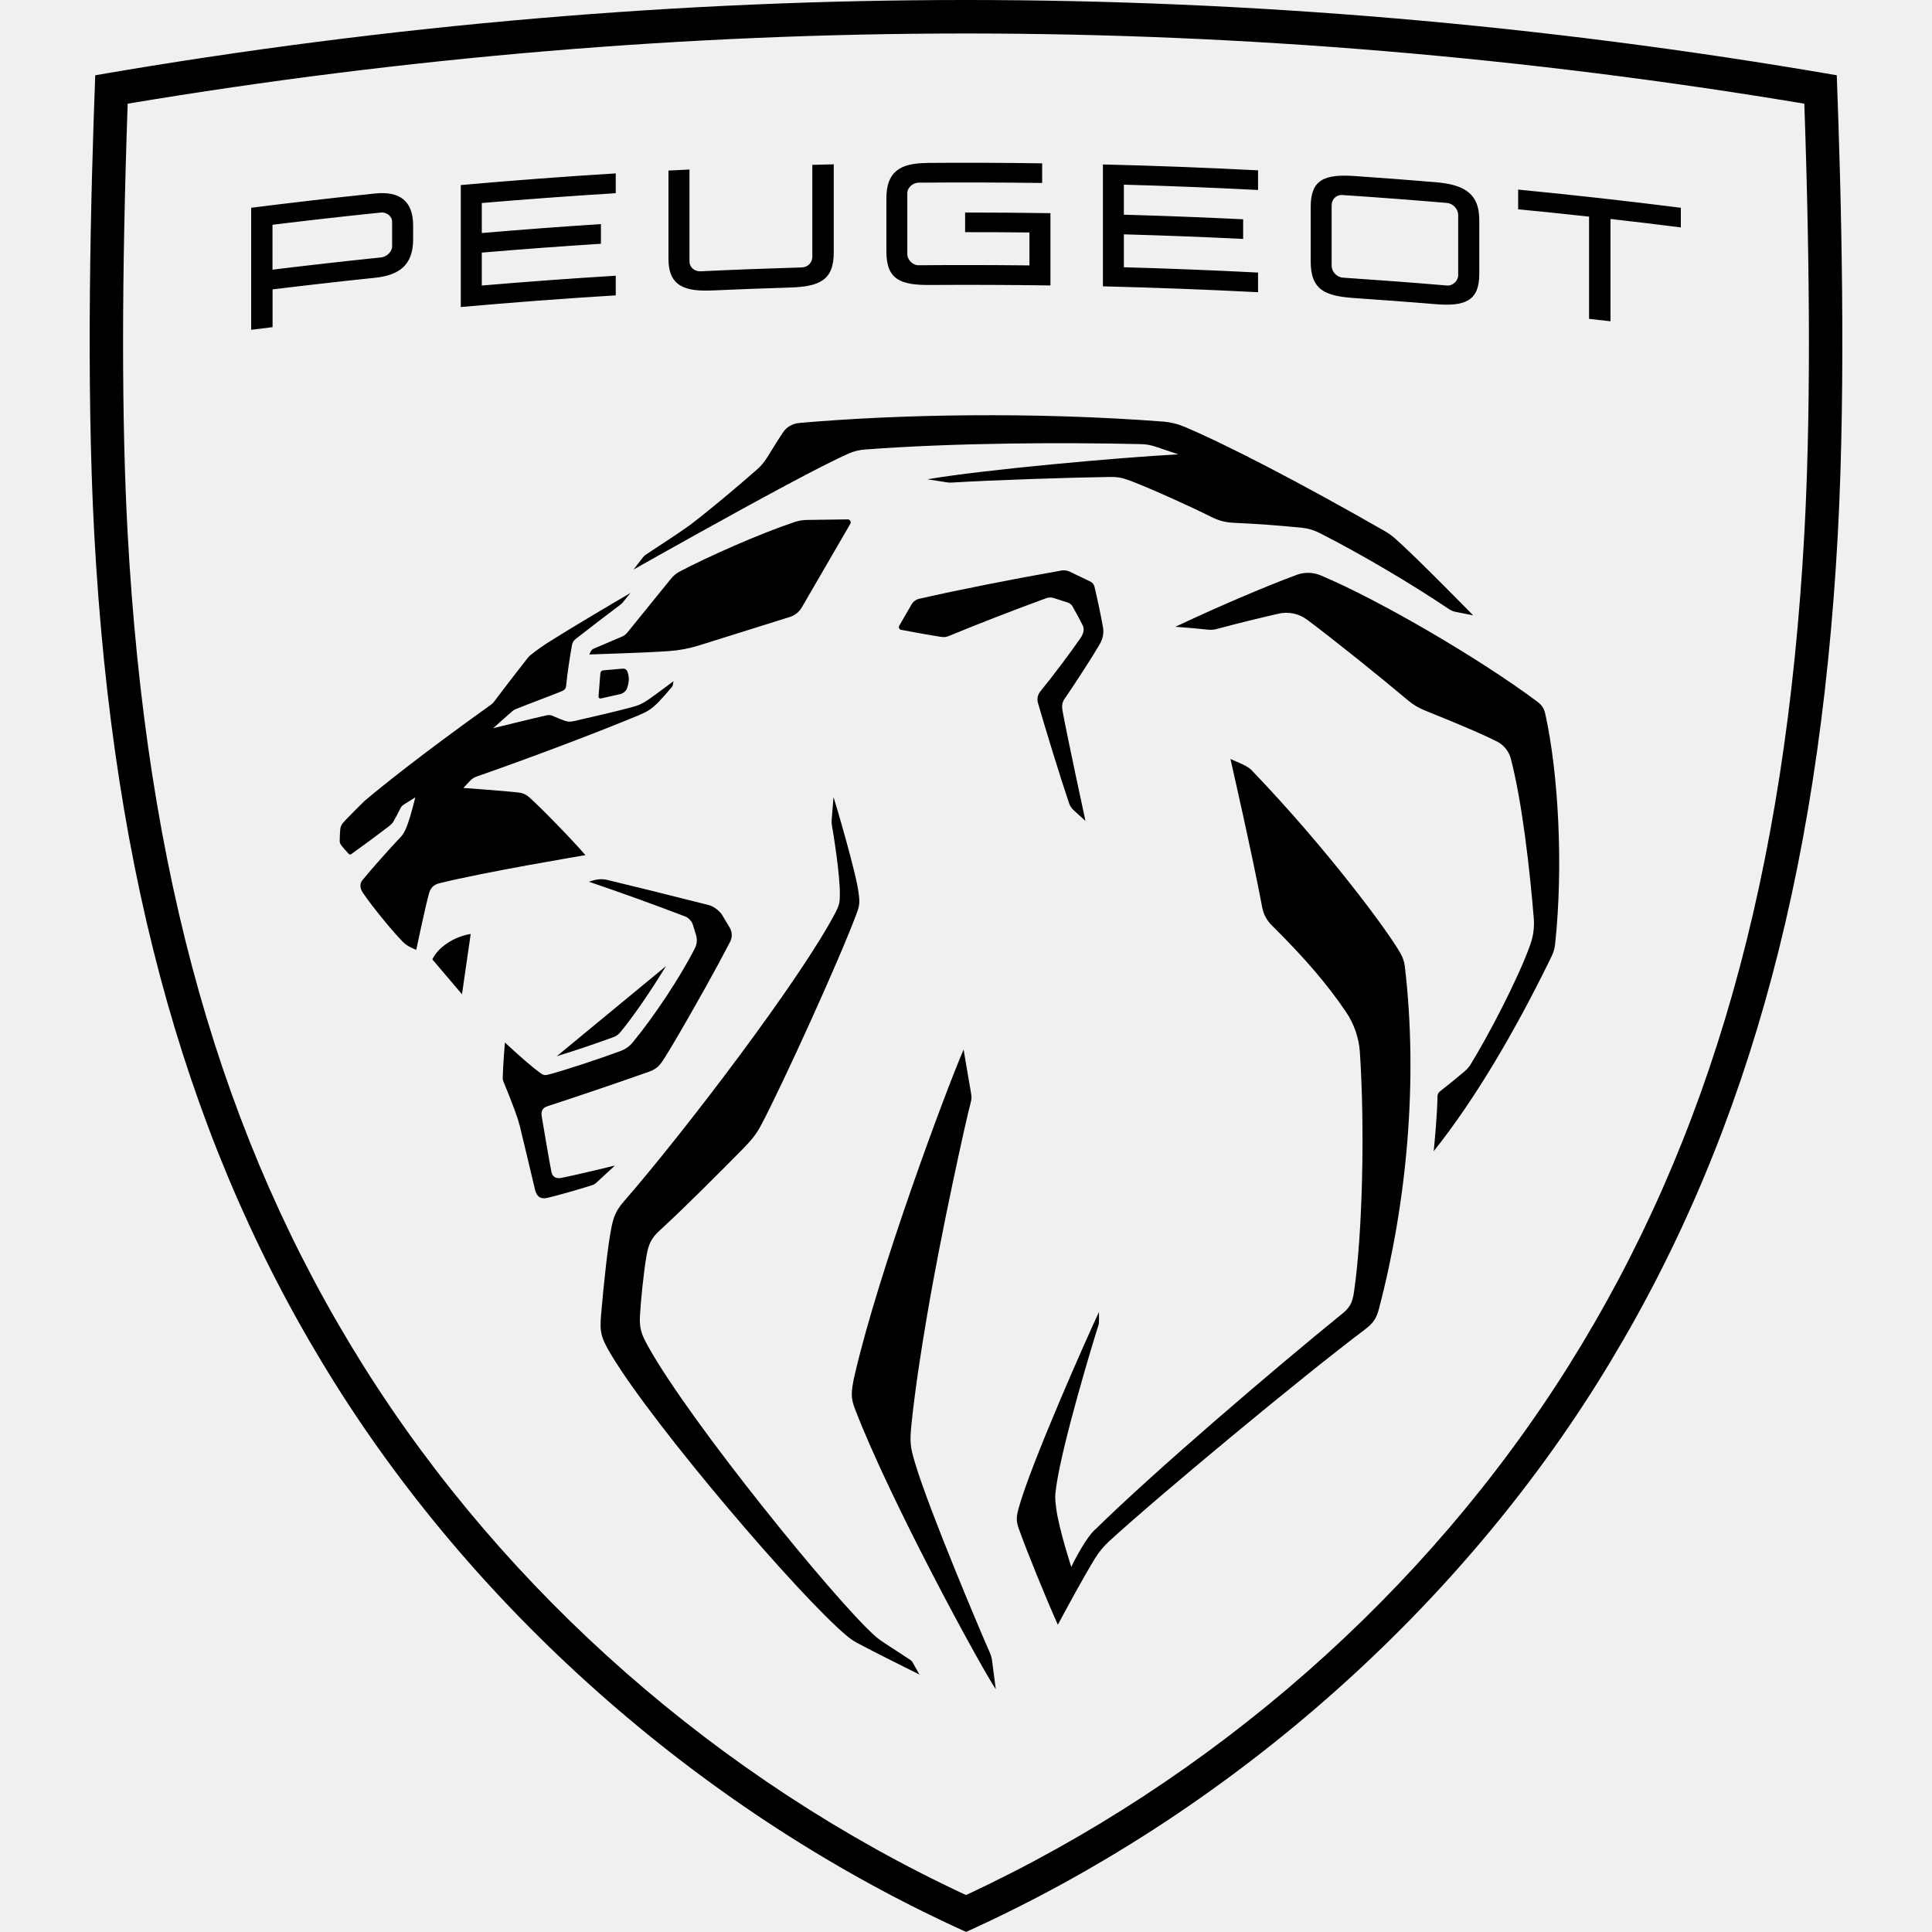
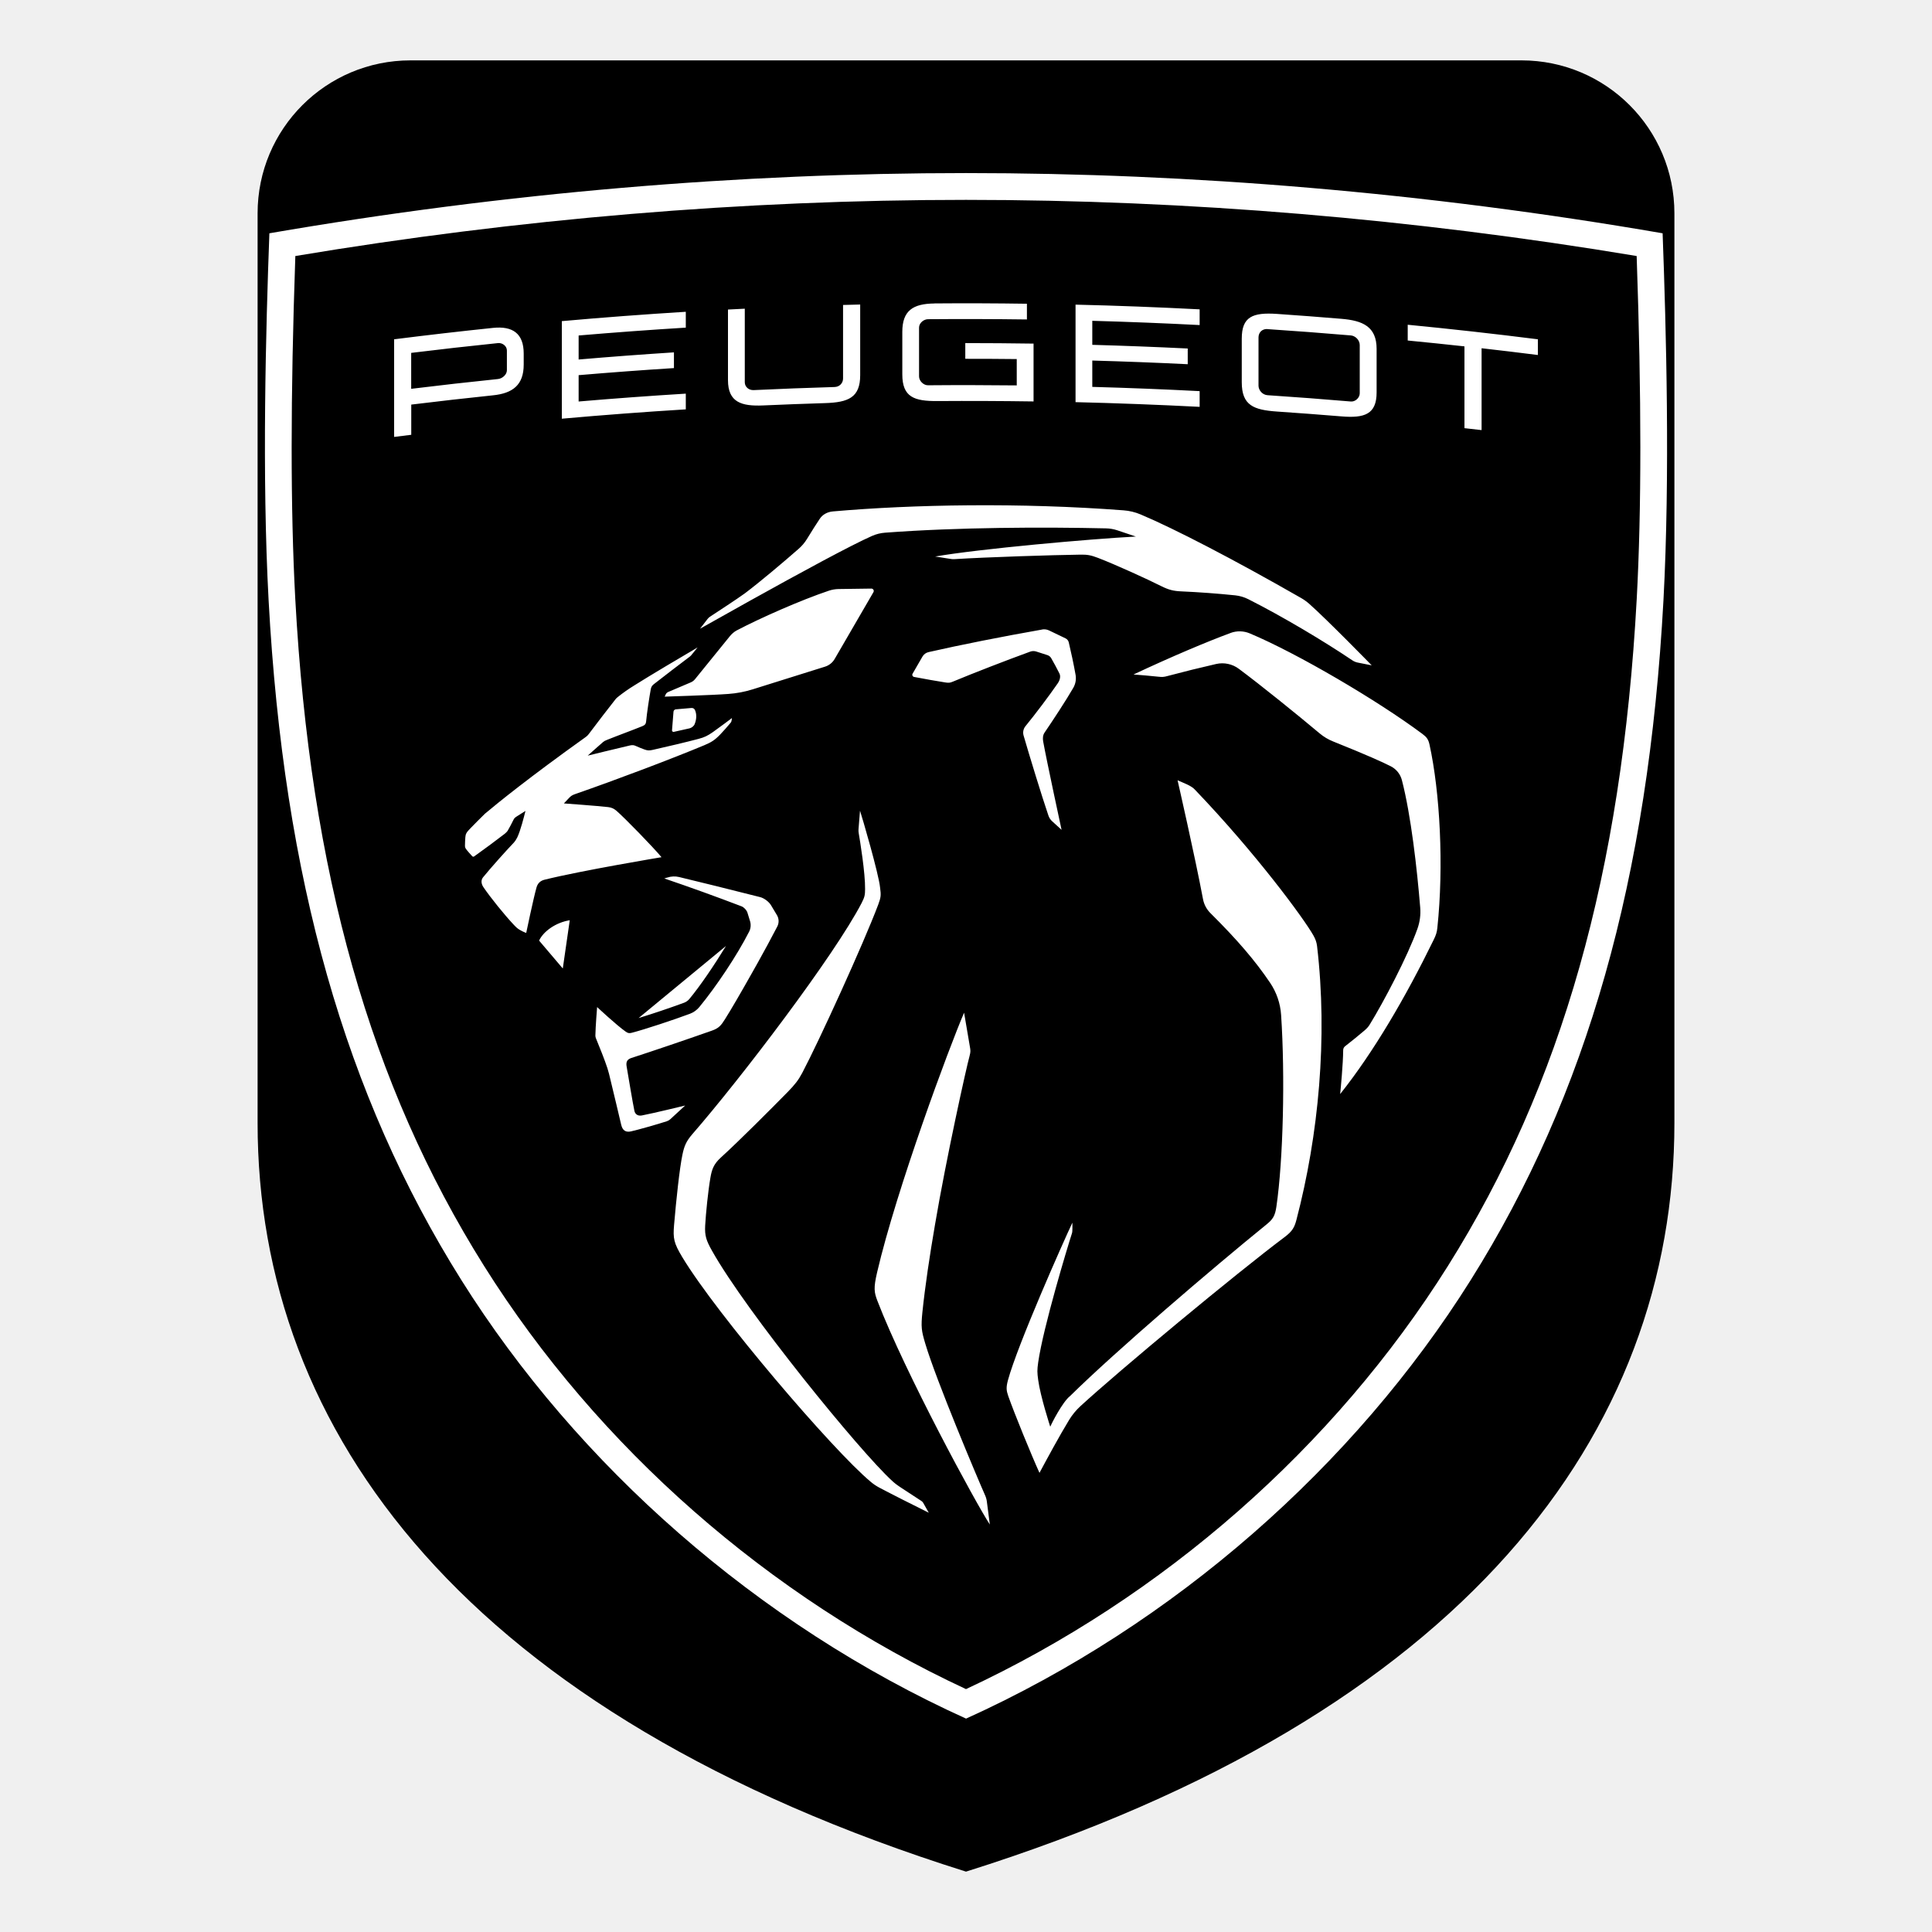
<svg xmlns="http://www.w3.org/2000/svg" viewBox="0 0 24 24" role="img" aria-labelledby="title desc">
  <g id="artwork">
-     <path fill="#000000" d="M12 0c3.499 0 7.131.299 10.817.935.055 1.478.117 3.762.013 5.7-.235 4.322-1.186 7.676-2.994 10.556-1.803 2.872-4.594 5.342-7.835 6.808-3.242-1.467-6.033-3.936-7.836-6.808-1.808-2.88-2.759-6.235-2.994-10.556-.105-1.938-.043-4.223.012-5.7C4.869.299 8.501 0 12 0zm0 .416c-3.449 0-6.951.293-10.414.872-.076 2.192-.076 3.937-.001 5.324.231 4.248 1.162 7.539 2.931 10.357 1.769 2.818 4.421 5.146 7.484 6.572 3.062-1.426 5.715-3.754 7.484-6.572 1.769-2.818 2.7-6.109 2.931-10.357.075-1.388.075-3.132-.001-5.324C18.951.71 15.449.416 12.0.416zM11.97 13.036s.068.405.089.522c.012.067.014.084-.003.149-.048.17-.363 1.59-.538 2.626-.082.477-.153.95-.195 1.355-.023.23-.016.285.045.489.172.577.808 2.083.93 2.358a.329.329 0 0 1 .026.095l.046.355c-.204-.308-1.312-2.346-1.746-3.474-.051-.133-.061-.198-.004-.443.302-1.296 1.121-3.499 1.351-4.032zm-1.615-3.132c.031.091.291.981.311 1.192.016.117.013.149-.028.261-.228.606-.916 2.113-1.181 2.616-.059.111-.115.183-.226.296-.254.258-.739.746-1.039 1.019-.109.099-.139.184-.161.313-.036.206-.071.558-.081.74-.009.16.017.235.106.393.529.945 2.297 3.119 2.8 3.576.036.033.063.055.14.106.074.049.315.206.315.206a.085.085 0 0 1 .024.026l.087.154c-.226-.112-.587-.293-.774-.393a.753.753 0 0 1-.125-.085c-.59-.49-2.396-2.606-2.928-3.49-.133-.221-.146-.292-.128-.501.033-.389.085-.877.13-1.092.027-.129.056-.205.155-.319.753-.865 2.206-2.774 2.629-3.591.047-.092.051-.124.052-.212.003-.253-.078-.746-.099-.87a.238.238 0 0 1-.003-.059l.023-.288zm4.931-.475c.081.038.214.08.273.15.937.978 1.686 1.993 1.836 2.26.029.051.049.103.056.162.168 1.427.024 2.938-.32 4.253-.031.119-.066.179-.18.265-.761.571-2.569 2.072-3.176 2.63a.996.996 0 0 0-.172.209c-.153.251-.342.601-.462.825-.123-.27-.392-.927-.485-1.193-.03-.087-.035-.132-.004-.248.15-.551.862-2.154 1-2.444-.002.037.006.135-.008.169-.062.19-.445 1.453-.523 2-.017.122-.016.155 0 .274.034.256.187.725.187.725.017-.041.189-.384.309-.477.709-.698 2.197-1.972 3.05-2.664.096-.078.132-.13.153-.277.106-.725.136-2.027.073-2.975a1.012 1.012 0 0 0-.171-.5c-.231-.342-.507-.665-.926-1.081a.415.415 0 0 1-.116-.219c-.122-.652-.395-1.845-.395-1.845zm-7.92 1.509a.331.331 0 0 1 .179-.007c.267.064.832.203 1.259.312.06.015.135.071.167.124l.093.155a.182.182 0 0 1 .006.177 21.795 21.795 0 0 1-.305.565l-.089.158c-.163.29-.325.569-.418.716-.061.097-.095.14-.203.178-.42.148-.942.325-1.252.425-.063.021-.085.059-.073.13.022.128.094.564.121.691.01.047.048.084.117.071.183-.035.671-.154.671-.154s-.144.133-.23.212a.146.146 0 0 1-.054.032c-.133.044-.458.136-.559.158-.079.017-.129-.014-.15-.103 0 0-.139-.59-.189-.791a1.552 1.552 0 0 0-.025-.087c-.037-.116-.128-.344-.178-.464a.108.108 0 0 1-.009-.044c.002-.137.027-.442.027-.442s.299.28.444.382c.033.023.052.028.092.018.199-.051.655-.202.906-.296a.347.347 0 0 0 .146-.105c.259-.314.585-.801.772-1.169a.219.219 0 0 0 .015-.163l-.041-.133c-.012-.039-.053-.083-.091-.098a34.025 34.025 0 0 0-1.2-.433l.049-.015zm8.742-3.797a.407.407 0 0 1 .299.007c.741.311 1.987 1.044 2.679 1.56.067.05.093.084.111.165.163.74.224 1.885.122 2.848-.007.069-.021.111-.057.185-.439.898-.933 1.743-1.452 2.395.008-.081.045-.462.047-.683a.076.076 0 0 1 .03-.06 9.058 9.058 0 0 0 .304-.247c.036-.032.057-.055.076-.086.212-.343.59-1.06.743-1.491a.787.787 0 0 0 .043-.328c-.049-.601-.143-1.434-.284-1.978a.334.334 0 0 0-.17-.215c-.121-.062-.359-.171-.9-.388a.763.763 0 0 1-.207-.124c-.355-.298-.91-.746-1.255-1.003a.43.43 0 0 0-.353-.075 21.499 21.499 0 0 0-.752.186c-.061.017-.085.018-.149.011-.101-.012-.301-.028-.382-.034.587-.276 1.152-.514 1.506-.644zM8.274 12c-.184.302-.403.624-.569.824a.199.199 0 0 1-.083.059 14.149 14.149 0 0 1-.706.238l1.359-1.121zm-2.427-.397l-.108.748-.368-.433c.067-.145.263-.283.477-.316zm-.687-1.699l-.133.084c-.033.021-.042.03-.056.059a2.697 2.697 0 0 1-.086.162c-.009.016-.034.04-.047.05a16.611 16.611 0 0 1-.477.353c-.009.006-.02.004-.028-.004-.017-.017-.086-.095-.098-.114a.082.082 0 0 1-.015-.049 2.033 2.033 0 0 1 .006-.134c.004-.051.018-.075.081-.139.069-.072.145-.147.224-.225.195-.164.686-.563 1.564-1.19a.193.193 0 0 0 .044-.042c.092-.124.354-.464.419-.545a.193.193 0 0 1 .031-.031 2.485 2.485 0 0 1 .26-.183c.244-.154.718-.435.983-.59l-.101.124c-.006.005-.011.011-.017.016a42.288 42.288 0 0 0-.562.431c-.029.023-.04.043-.047.078-.023.127-.06.367-.072.5-.003.039-.02.058-.06.074-.173.07-.378.144-.544.211-.036.014-.045.019-.066.036-.017.013-.237.21-.237.21s.479-.118.655-.158c.042-.009.06-.007.099.011.036.017.097.041.129.052.049.018.075.017.129.005.198-.044.531-.123.708-.17.092-.024.142-.049.22-.103.085-.059.3-.221.3-.221s-.004.029-.007.044a.059.059 0 0 1-.016.032 3.986 3.986 0 0 1-.158.178c-.087.09-.139.122-.248.168-.503.21-1.364.536-2.009.76-.042.015-.061.027-.092.059-.034.035-.08.085-.08.085s.526.038.687.057c.052.006.089.023.129.057.132.114.569.564.7.721 0 0-1.243.207-1.818.35-.071.018-.107.063-.123.12-.048.168-.16.706-.16.706s-.04-.013-.096-.045c-.038-.022-.058-.04-.1-.085-.136-.144-.36-.42-.468-.58-.032-.047-.045-.107-.005-.155.117-.144.351-.406.48-.541.014-.015.031-.04.05-.077.05-.103.104-.318.128-.414zm8.022-2.817a.18.18 0 0 1 .108.015l.256.123a.093.093 0 0 1 .05.063c.035.147.077.341.106.506a.299.299 0 0 1-.036.199c-.106.185-.324.517-.446.695-.027.04-.03.088-.022.136.055.306.286 1.374.286 1.374l-.145-.132a.21.21 0 0 1-.06-.092c-.103-.302-.296-.933-.385-1.241a.159.159 0 0 1 .03-.145c.151-.184.372-.478.5-.664.036-.052.048-.11.027-.153a4.614 4.614 0 0 0-.127-.237.106.106 0 0 0-.06-.049l-.174-.056a.145.145 0 0 0-.093.002c-.379.138-.889.336-1.201.466-.046.019-.064.021-.12.012-.09-.013-.353-.06-.482-.085a.034.034 0 0 1-.023-.051l.153-.265a.147.147 0 0 1 .096-.07c.492-.112 1.143-.241 1.762-.35zM7.737 8.306a.054.054 0 0 1 .055.033c.031.072.022.152-.007.221-.012.028-.047.055-.077.062l-.246.055a.023.023 0 0 1-.027-.024l.023-.289a.04.04 0 0 1 .036-.037l.243-.021zm2.794-1.854a.037.037 0 0 1 .032.055l-.599 1.032a.264.264 0 0 1-.155.126l-1.123.352a1.65 1.65 0 0 1-.376.071c-.249.019-.989.042-.989.042l.016-.035a.074.074 0 0 1 .038-.037l.35-.149a.169.169 0 0 0 .067-.05l.54-.666c.029-.036.067-.07.107-.091.357-.188.992-.47 1.437-.619a.508.508 0 0 1 .143-.024l.512-.007zm-.6-1.198c1.239-.109 2.915-.139 4.517-.017a.837.837 0 0 1 .264.064c.525.221 1.456.704 2.491 1.297a.776.776 0 0 1 .128.092c.274.242.969.954.969.954l-.217-.043a.228.228 0 0 1-.084-.035c-.438-.295-1.078-.678-1.615-.949a.592.592 0 0 0-.203-.06 14.69 14.69 0 0 0-.844-.062c-.114-.005-.191-.024-.303-.08-.213-.108-.728-.342-.985-.44-.11-.042-.166-.052-.273-.05-.441.006-1.446.038-1.959.07a.244.244 0 0 1-.052-.003l-.244-.038c.694-.12 2.408-.273 3.117-.31l-.289-.097a.596.596 0 0 0-.173-.03c-.97-.022-2.304-.018-3.432.067a.61.61 0 0 0-.202.05c-.323.142-1.11.569-1.899 1.008-.255.142-.529.295-.773.433 0 0 .099-.127.117-.151.017-.021.022-.025.045-.04.102-.068.411-.268.534-.358.238-.179.613-.496.836-.692a.668.668 0 0 0 .129-.153c.072-.117.151-.244.2-.315.041-.061.112-.104.201-.112zM4.655 2.404c.306-.032.477.087.477.398v.172c0 .317-.171.446-.477.477a71.255 71.255 0 0 0-1.269.144v.469c-.089.011-.177.022-.266.033V2.581a70.662 70.662 0 0 1 1.535-.177zm14.203-.049a71.245 71.245 0 0 1 2.022.226v.244a68.767 68.767 0 0 0-.874-.105v1.271a94.038 94.038 0 0 0-.266-.03V2.691a68.332 68.332 0 0 0-.881-.091v-.244zM7.649 2.156v.244a71.853 71.853 0 0 0-1.664.122v.373a68.573 68.573 0 0 1 1.48-.111v.244a70.541 70.541 0 0 0-1.48.11v.409a69.7 69.7 0 0 1 1.664-.122v.244a70.938 70.938 0 0 0-1.925.145v-1.515a70.535 70.535 0 0 1 1.925-.145zm8.633.415c0-.34.168-.41.548-.384.333.023.666.048.999.076.33.027.547.12.547.467v.676c0 .34-.188.402-.547.372a72.552 72.552 0 0 0-.999-.075c-.363-.025-.548-.095-.548-.455v-.676zm-2.581-.528c.643.015 1.285.04 1.927.073v.244a70.737 70.737 0 0 0-1.667-.066v.373c.494.014.988.033 1.482.057v.244a70.441 70.441 0 0 0-1.482-.057v.409a69.156 69.156 0 0 1 1.667.066v.244a71.29 71.29 0 0 0-1.927-.073v-1.515zm-3.344-.001v1.096c0 .347-.182.423-.548.434a68.029 68.029 0 0 0-.957.036c-.34.015-.548-.049-.548-.393V2.119l.261-.013v1.142c0 .069.059.126.139.122a70.12 70.12 0 0 1 1.255-.048c.08-.002.132-.063.132-.132v-1.142c.089-.003.178-.005.268-.007zm6.324.38c-.079-.005-.139.05-.139.13v.749c0 .069.059.142.139.148.432.029.864.061 1.295.098.069.006.138-.058.138-.127v-.749c0-.079-.069-.144-.138-.15a70.186 70.186 0 0 0-1.295-.098zm-5.172-.398c.479-.004.958-.002 1.437.005v.244a72.147 72.147 0 0 0-1.536-.004c-.069.001-.139.061-.139.13v.759c0 .069.069.138.139.137.459-.004.918-.003 1.378.002v-.409a66.592 66.592 0 0 0-.799-.004v-.244c.353 0 .707.003 1.06.008v.898a71.123 71.123 0 0 0-1.49-.006c-.363.003-.548-.06-.548-.414v-.66c0-.33.165-.438.499-.441zm-6.755.616l-.021 0a70.229 70.229 0 0 0-1.348.152V3.35a71.034 71.034 0 0 1 1.348-.152c.069-.007.138-.07.138-.136v-.307c0-.069-.069-.122-.138-.115l.021-0z" />
+     <path fill="#000000" d="M5.1 0.75h13.8c1.05 0 1.9.85 1.9 1.9v11.3c0 3.85-2.6 7.35-8.8 9.3-6.2-1.95-8.8-5.45-8.8-9.3V2.65c0-1.05.85-1.9 1.9-1.9z" />
+     <g transform="translate(2.4 2.15) scale(0.8)">
+       <path fill="#ffffff" d="M12 0c3.499 0 7.131.299 10.817.935.055 1.478.117 3.762.013 5.7-.235 4.322-1.186 7.676-2.994 10.556-1.803 2.872-4.594 5.342-7.835 6.808-3.242-1.467-6.033-3.936-7.836-6.808-1.808-2.88-2.759-6.235-2.994-10.556-.105-1.938-.043-4.223.012-5.7C4.869.299 8.501 0 12 0zm0 .416c-3.449 0-6.951.293-10.414.872-.076 2.192-.076 3.937-.001 5.324.231 4.248 1.162 7.539 2.931 10.357 1.769 2.818 4.421 5.146 7.484 6.572 3.062-1.426 5.715-3.754 7.484-6.572 1.769-2.818 2.7-6.109 2.931-10.357.075-1.388.075-3.132-.001-5.324C18.951.71 15.449.416 12.0.416zM11.97 13.036s.068.405.089.522c.012.067.014.084-.003.149-.048.17-.363 1.59-.538 2.626-.082.477-.153.95-.195 1.355-.023.23-.016.285.045.489.172.577.808 2.083.93 2.358a.329.329 0 0 1 .026.095l.046.355c-.204-.308-1.312-2.346-1.746-3.474-.051-.133-.061-.198-.004-.443.302-1.296 1.121-3.499 1.351-4.032zm-1.615-3.132c.031.091.291.981.311 1.192.016.117.013.149-.028.261-.228.606-.916 2.113-1.181 2.616-.059.111-.115.183-.226.296-.254.258-.739.746-1.039 1.019-.109.099-.139.184-.161.313-.036.206-.071.558-.081.74-.009.16.017.235.106.393.529.945 2.297 3.119 2.8 3.576.036.033.063.055.14.106.074.049.315.206.315.206a.085.085 0 0 1 .024.026l.087.154c-.226-.112-.587-.293-.774-.393a.753.753 0 0 1-.125-.085c-.59-.49-2.396-2.606-2.928-3.49-.133-.221-.146-.292-.128-.501.033-.389.085-.877.13-1.092.027-.129.056-.205.155-.319.753-.865 2.206-2.774 2.629-3.591.047-.092.051-.124.052-.212.003-.253-.078-.746-.099-.87a.238.238 0 0 1-.003-.059l.023-.288zm4.931-.475c.081.038.214.08.273.15.937.978 1.686 1.993 1.836 2.26.029.051.049.103.056.162.168 1.427.024 2.938-.32 4.253-.031.119-.066.179-.18.265-.761.571-2.569 2.072-3.176 2.63a.996.996 0 0 0-.172.209c-.153.251-.342.601-.462.825-.123-.27-.392-.927-.485-1.193-.03-.087-.035-.132-.004-.248.15-.551.862-2.154 1-2.444-.002.037.006.135-.008.169-.062.19-.445 1.453-.523 2-.017.122-.016.155 0 .274.034.256.187.725.187.725.017-.041.189-.384.309-.477.709-.698 2.197-1.972 3.05-2.664.096-.078.132-.13.153-.277.106-.725.136-2.027.073-2.975a1.012 1.012 0 0 0-.171-.5c-.231-.342-.507-.665-.926-1.081a.415.415 0 0 1-.116-.219c-.122-.652-.395-1.845-.395-1.845zm-7.92 1.509a.331.331 0 0 1 .179-.007c.267.064.832.203 1.259.312.06.015.135.071.167.124l.093.155a.182.182 0 0 1 .006.177 21.795 21.795 0 0 1-.305.565l-.089.158c-.163.29-.325.569-.418.716-.061.097-.095.14-.203.178-.42.148-.942.325-1.252.425-.063.021-.085.059-.073.13.022.128.094.564.121.691.01.047.048.084.117.071.183-.035.671-.154.671-.154s-.144.133-.23.212a.146.146 0 0 1-.054.032c-.133.044-.458.136-.559.158-.079.017-.129-.014-.15-.103 0 0-.139-.59-.189-.791a1.552 1.552 0 0 0-.025-.087c-.037-.116-.128-.344-.178-.464a.108.108 0 0 1-.009-.044c.002-.137.027-.442.027-.442s.299.28.444.382c.033.023.052.028.092.018.199-.051.655-.202.906-.296a.347.347 0 0 0 .146-.105c.259-.314.585-.801.772-1.169a.219.219 0 0 0 .015-.163l-.041-.133c-.012-.039-.053-.083-.091-.098a34.025 34.025 0 0 0-1.2-.433l.049-.015zm8.742-3.797a.407.407 0 0 1 .299.007c.741.311 1.987 1.044 2.679 1.56.067.05.093.084.111.165.163.74.224 1.885.122 2.848-.007.069-.021.111-.057.185-.439.898-.933 1.743-1.452 2.395.008-.081.045-.462.047-.683a.076.076 0 0 1 .03-.06 9.058 9.058 0 0 0 .304-.247c.036-.032.057-.055.076-.086.212-.343.59-1.06.743-1.491a.787.787 0 0 0 .043-.328c-.049-.601-.143-1.434-.284-1.978a.334.334 0 0 0-.17-.215c-.121-.062-.359-.171-.9-.388a.763.763 0 0 1-.207-.124c-.355-.298-.91-.746-1.255-1.003a.43.43 0 0 0-.353-.075 21.499 21.499 0 0 0-.752.186c-.061.017-.085.018-.149.011-.101-.012-.301-.028-.382-.034.587-.276 1.152-.514 1.506-.644zM8.274 12c-.184.302-.403.624-.569.824a.199.199 0 0 1-.083.059 14.149 14.149 0 0 1-.706.238l1.359-1.121zm-2.427-.397l-.108.748-.368-.433c.067-.145.263-.283.477-.316zm-.687-1.699l-.133.084c-.033.021-.042.03-.056.059a2.697 2.697 0 0 1-.086.162c-.009.016-.034.04-.047.05a16.611 16.611 0 0 1-.477.353c-.009.006-.02.004-.028-.004-.017-.017-.086-.095-.098-.114a.082.082 0 0 1-.015-.049 2.033 2.033 0 0 1 .006-.134c.004-.051.018-.075.081-.139.069-.072.145-.147.224-.225.195-.164.686-.563 1.564-1.19a.193.193 0 0 0 .044-.042c.092-.124.354-.464.419-.545a.193.193 0 0 1 .031-.031 2.485 2.485 0 0 1 .26-.183c.244-.154.718-.435.983-.59l-.101.124c-.006.005-.011.011-.017.016a42.288 42.288 0 0 0-.562.431c-.029.023-.04.043-.047.078-.023.127-.06.367-.072.5-.003.039-.02.058-.06.074-.173.07-.378.144-.544.211-.036.014-.045.019-.066.036-.017.013-.237.21-.237.21s.479-.118.655-.158c.042-.009.06-.007.099.011.036.017.097.041.129.052.049.018.075.017.129.005.198-.044.531-.123.708-.17.092-.024.142-.049.22-.103.085-.059.3-.221.3-.221s-.004.029-.007.044a.059.059 0 0 1-.016.032 3.986 3.986 0 0 1-.158.178c-.087.09-.139.122-.248.168-.503.21-1.364.536-2.009.76-.042.015-.061.027-.092.059-.034.035-.08.085-.08.085s.526.038.687.057c.052.006.089.023.129.057.132.114.569.564.7.721 0 0-1.243.207-1.818.35-.071.018-.107.063-.123.12-.048.168-.16.706-.16.706s-.04-.013-.096-.045c-.038-.022-.058-.04-.1-.085-.136-.144-.36-.42-.468-.58-.032-.047-.045-.107-.005-.155.117-.144.351-.406.48-.541.014-.015.031-.04.05-.077.05-.103.104-.318.128-.414zm8.022-2.817a.18.18 0 0 1 .108.015l.256.123a.093.093 0 0 1 .05.063c.035.147.077.341.106.506a.299.299 0 0 1-.036.199c-.106.185-.324.517-.446.695-.027.04-.03.088-.022.136.055.306.286 1.374.286 1.374l-.145-.132a.21.21 0 0 1-.06-.092c-.103-.302-.296-.933-.385-1.241a.159.159 0 0 1 .03-.145c.151-.184.372-.478.5-.664.036-.052.048-.11.027-.153a4.614 4.614 0 0 0-.127-.237.106.106 0 0 0-.06-.049l-.174-.056a.145.145 0 0 0-.093.002c-.379.138-.889.336-1.201.466-.046.019-.064.021-.12.012-.09-.013-.353-.06-.482-.085a.034.034 0 0 1-.023-.051l.153-.265a.147.147 0 0 1 .096-.07c.492-.112 1.143-.241 1.762-.35zM7.737 8.306a.054.054 0 0 1 .055.033c.031.072.022.152-.007.221-.012.028-.047.055-.077.062l-.246.055a.023.023 0 0 1-.027-.024l.023-.289a.04.04 0 0 1 .036-.037l.243-.021zm2.794-1.854a.037.037 0 0 1 .032.055l-.599 1.032a.264.264 0 0 1-.155.126l-1.123.352a1.65 1.65 0 0 1-.376.071c-.249.019-.989.042-.989.042l.016-.035a.074.074 0 0 1 .038-.037l.35-.149a.169.169 0 0 0 .067-.05l.54-.666c.029-.036.067-.07.107-.091.357-.188.992-.47 1.437-.619a.508.508 0 0 1 .143-.024l.512-.007zm-.6-1.198c1.239-.109 2.915-.139 4.517-.017a.837.837 0 0 1 .264.064c.525.221 1.456.704 2.491 1.297a.776.776 0 0 1 .128.092c.274.242.969.954.969.954l-.217-.043a.228.228 0 0 1-.084-.035c-.438-.295-1.078-.678-1.615-.949a.592.592 0 0 0-.203-.06 14.69 14.69 0 0 0-.844-.062c-.114-.005-.191-.024-.303-.08-.213-.108-.728-.342-.985-.44-.11-.042-.166-.052-.273-.05-.441.006-1.446.038-1.959.07a.244.244 0 0 1-.052-.003l-.244-.038c.694-.12 2.408-.273 3.117-.31l-.289-.097a.596.596 0 0 0-.173-.03c-.97-.022-2.304-.018-3.432.067a.61.61 0 0 0-.202.05c-.323.142-1.11.569-1.899 1.008-.255.142-.529.295-.773.433 0 0 .099-.127.117-.151.017-.021.022-.025.045-.04.102-.068.411-.268.534-.358.238-.179.613-.496.836-.692a.668.668 0 0 0 .129-.153c.072-.117.151-.244.2-.315.041-.061.112-.104.201-.112zM4.655 2.404c.306-.032.477.087.477.398v.172c0 .317-.171.446-.477.477a71.255 71.255 0 0 0-1.269.144v.469c-.089.011-.177.022-.266.033V2.581a70.662 70.662 0 0 1 1.535-.177zm14.203-.049a71.245 71.245 0 0 1 2.022.226v.244a68.767 68.767 0 0 0-.874-.105v1.271a94.038 94.038 0 0 0-.266-.03V2.691a68.332 68.332 0 0 0-.881-.091v-.244zM7.649 2.156v.244a71.853 71.853 0 0 0-1.664.122v.373a68.573 68.573 0 0 1 1.48-.111v.244a70.541 70.541 0 0 0-1.48.11v.409a69.7 69.7 0 0 1 1.664-.122v.244a70.938 70.938 0 0 0-1.925.145v-1.515a70.535 70.535 0 0 1 1.925-.145zm8.633.415c0-.34.168-.41.548-.384.333.023.666.048.999.076.33.027.547.12.547.467v.676c0 .34-.188.402-.547.372a72.552 72.552 0 0 0-.999-.075c-.363-.025-.548-.095-.548-.455v-.676zm-2.581-.528c.643.015 1.285.04 1.927.073v.244a70.737 70.737 0 0 0-1.667-.066v.373c.494.014.988.033 1.482.057v.244a70.441 70.441 0 0 0-1.482-.057v.409a69.156 69.156 0 0 1 1.667.066v.244a71.29 71.29 0 0 0-1.927-.073v-1.515zm-3.344-.001v1.096c0 .347-.182.423-.548.434a68.029 68.029 0 0 0-.957.036c-.34.015-.548-.049-.548-.393V2.119l.261-.013v1.142c0 .069.059.126.139.122a70.12 70.12 0 0 1 1.255-.048c.08-.002.132-.063.132-.132v-1.142c.089-.003.178-.005.268-.007zm6.324.38c-.079-.005-.139.05-.139.13v.749c0 .069.059.142.139.148.432.029.864.061 1.295.098.069.006.138-.058.138-.127v-.749c0-.079-.069-.144-.138-.15a70.186 70.186 0 0 0-1.295-.098zm-5.172-.398c.479-.004.958-.002 1.437.005v.244a72.147 72.147 0 0 0-1.536-.004c-.069.001-.139.061-.139.13v.759c0 .069.069.138.139.137.459-.004.918-.003 1.378.002v-.409a66.592 66.592 0 0 0-.799-.004v-.244c.353 0 .707.003 1.06.008v.898a71.123 71.123 0 0 0-1.49-.006c-.363.003-.548-.06-.548-.414v-.66c0-.33.165-.438.499-.441zm-6.755.616l-.021 0a70.229 70.229 0 0 0-1.348.152V3.35a71.034 71.034 0 0 1 1.348-.152c.069-.007.138-.07.138-.136v-.307c0-.069-.069-.122-.138-.115l.021-0z" />
+     </g>
  </g>
</svg>
